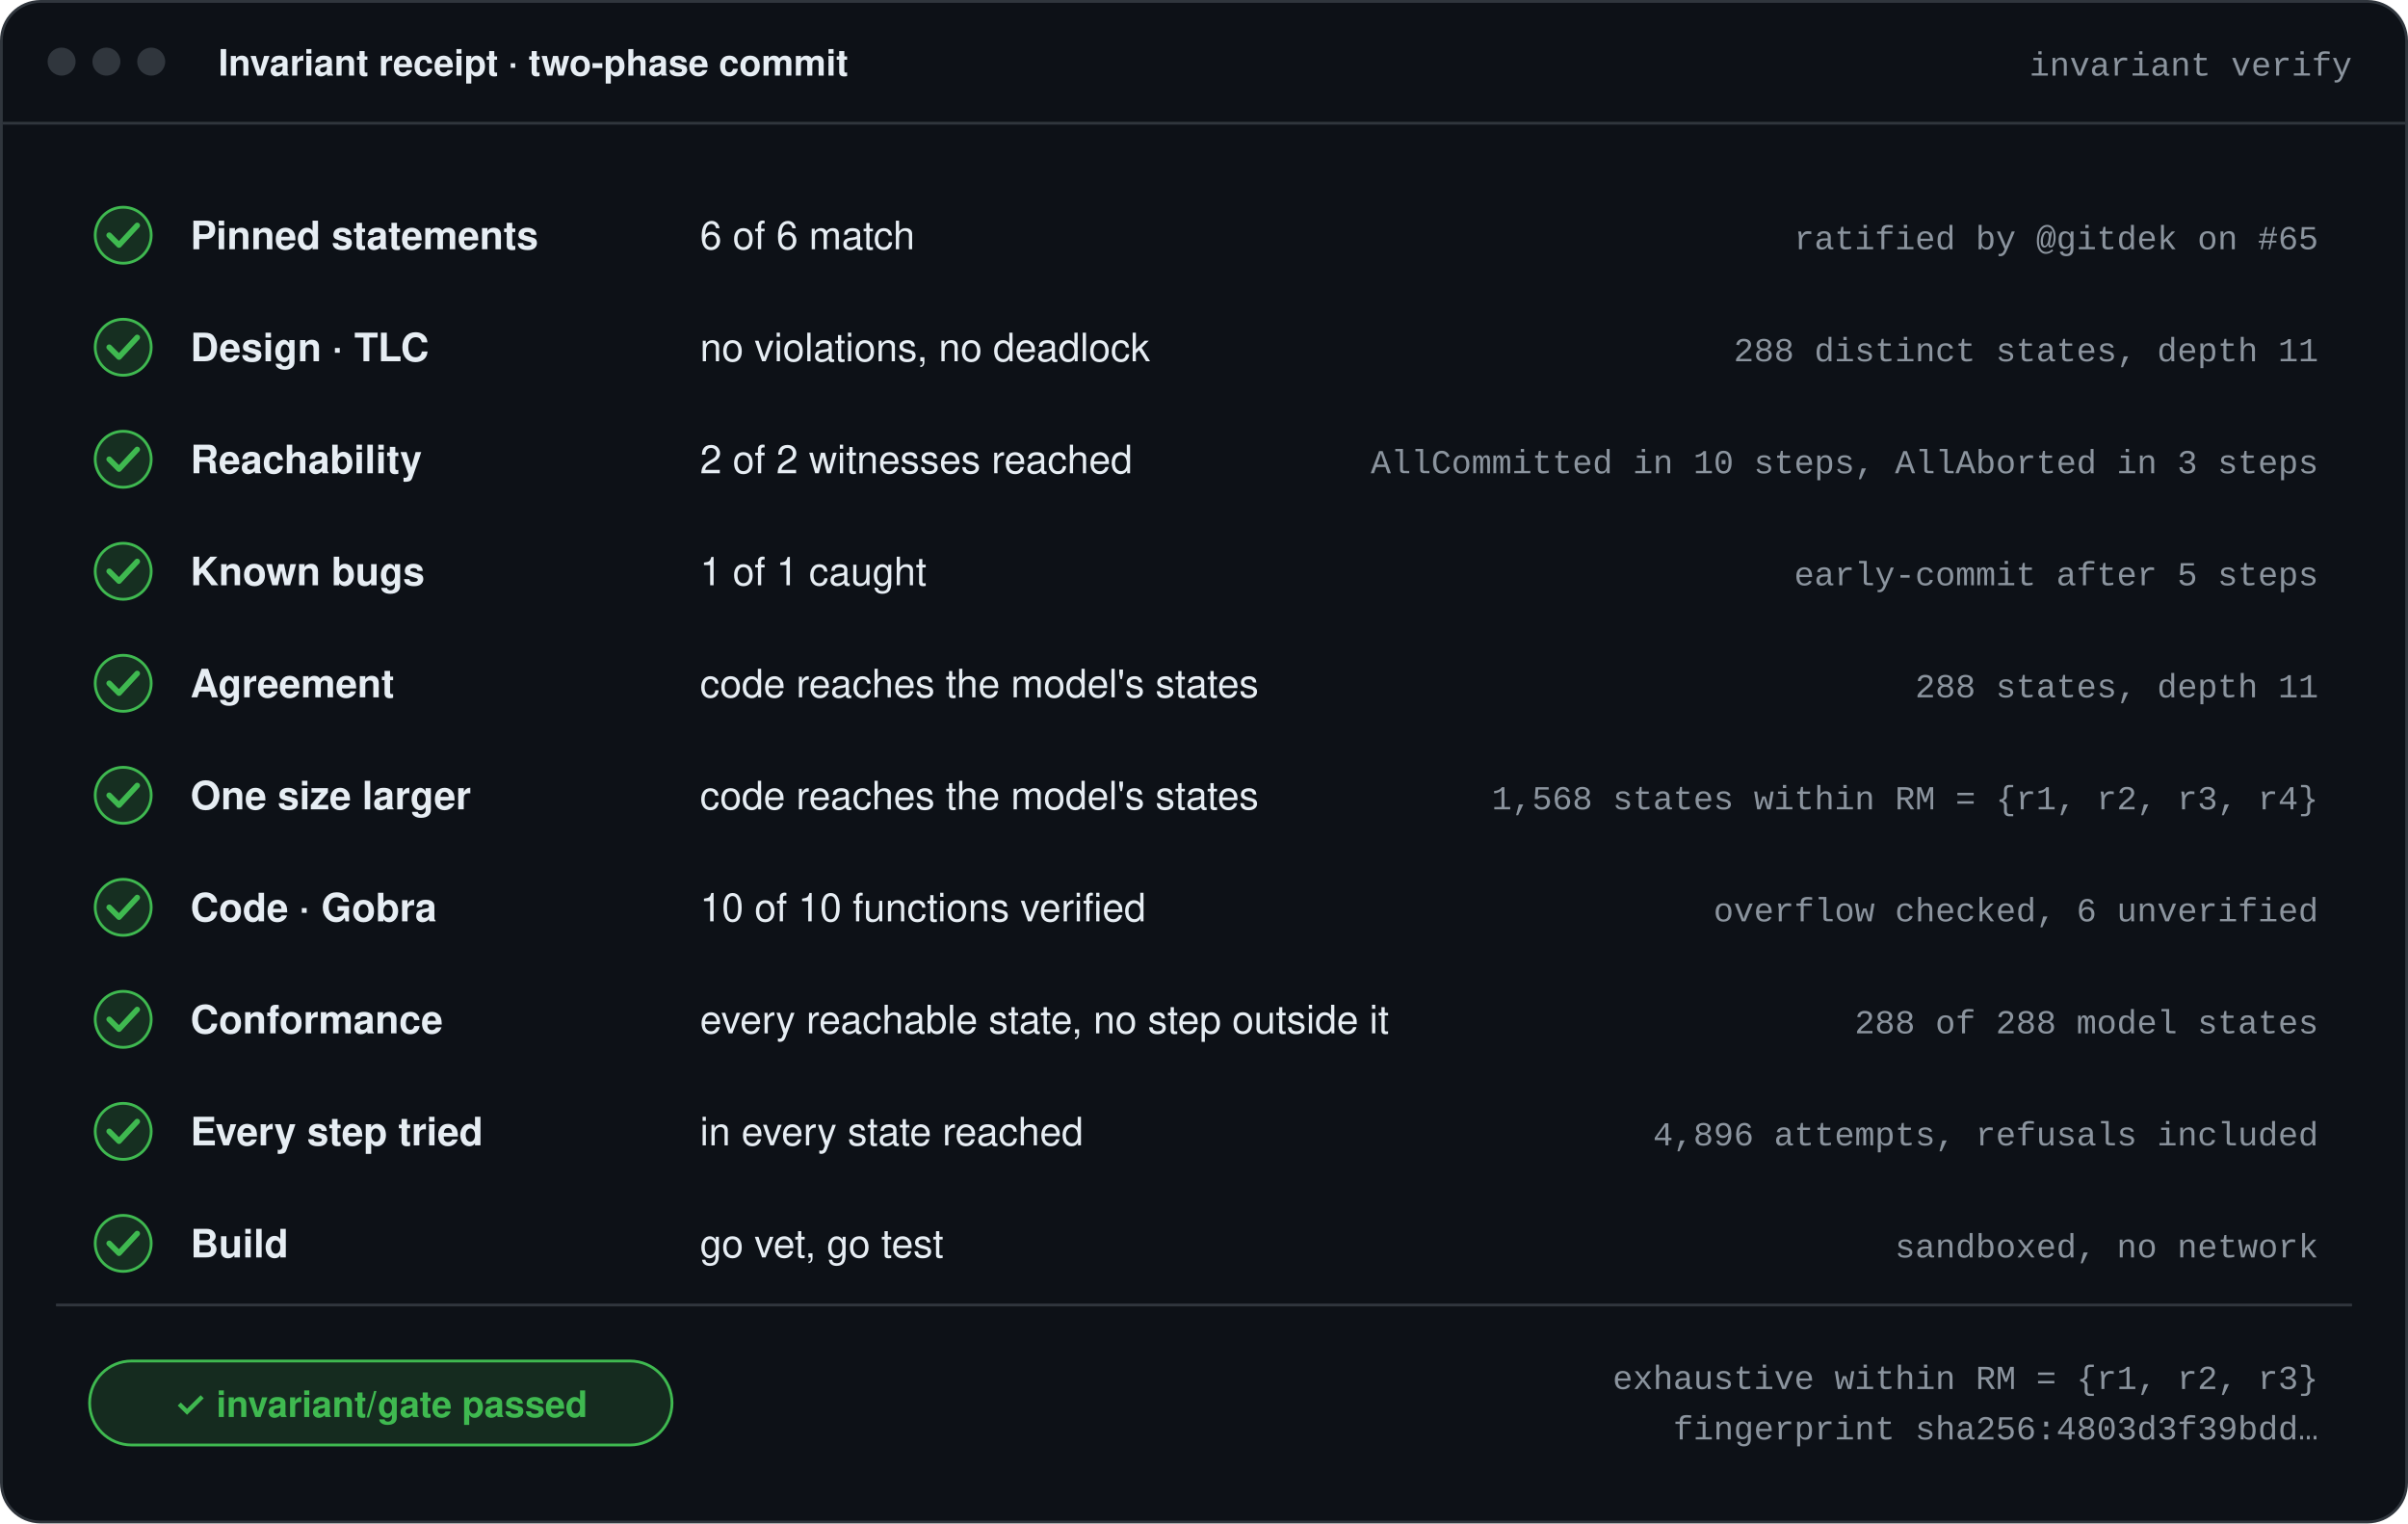
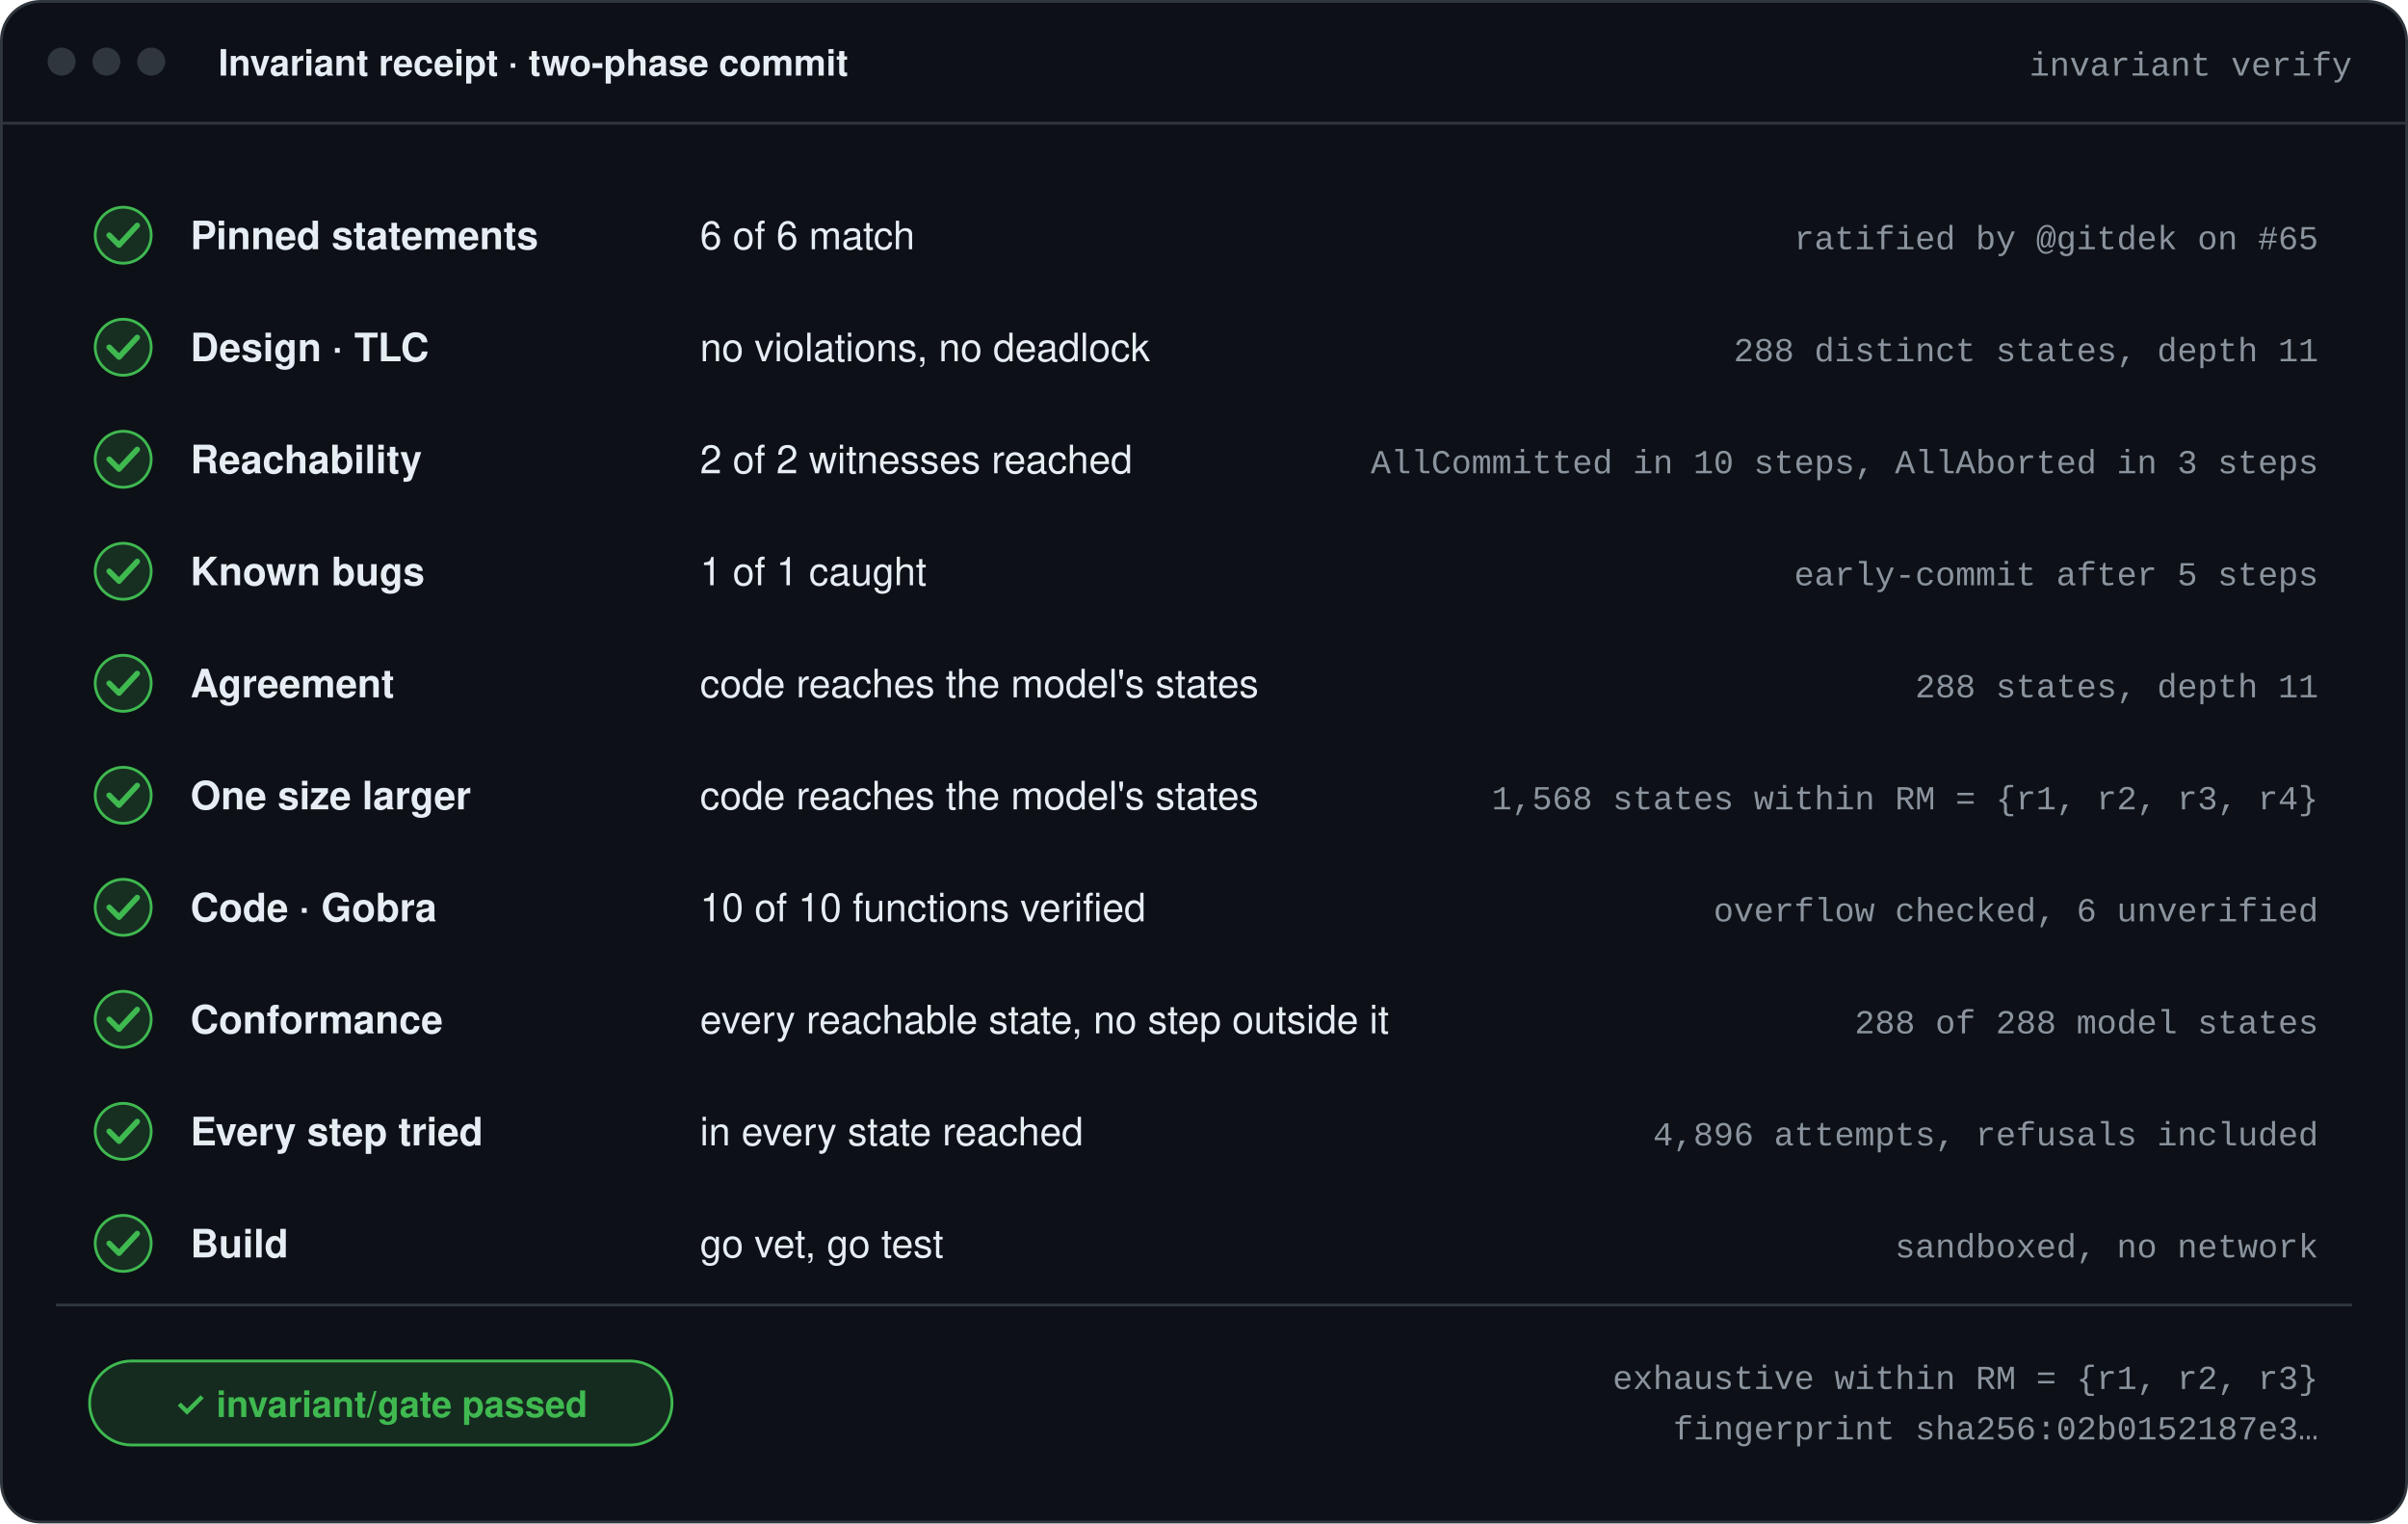
<svg xmlns="http://www.w3.org/2000/svg" viewBox="0 0 860 544" width="860" height="544" role="img" aria-label="Invariant receipt for two-phase commit: every check passed. Pinned statements: 6 of 6 match. Design · TLC: no violations, no deadlock. Reachability: 2 of 2 witnesses reached. Known bugs: 1 of 1 caught. Agreement: code reaches the model's states. One size larger: code reaches the model's states. Code · Gobra: 10 of 10 functions verified. Conformance: every reachable state, no step outside it. Every step tried: in every state reached. Build: go vet, go test.">
  <rect x="0.5" y="0.5" width="859" height="543" rx="14" fill="#0D1117" stroke="#30363D" />
  <circle cx="22" cy="22" r="5" fill="#30363D" />
  <circle cx="38" cy="22" r="5" fill="#30363D" />
  <circle cx="54" cy="22" r="5" fill="#30363D" />
  <text x="78" y="27" font-family="-apple-system, BlinkMacSystemFont, 'Segoe UI', Helvetica, Arial, sans-serif" font-size="13" font-weight="600" fill="#E6EDF3">Invariant receipt · two-phase commit</text>
  <text x="840" y="27" text-anchor="end" font-family="ui-monospace, SFMono-Regular, Menlo, Consolas, 'Liberation Mono', monospace" font-size="12" fill="#8B949E">invariant verify</text>
  <path d="M1 44H859" stroke="#30363D" />
  <g font-family="-apple-system, BlinkMacSystemFont, 'Segoe UI', Helvetica, Arial, sans-serif">
    <g opacity="1">
      <animate attributeName="opacity" values="0;1;0" keyTimes="0;0.05;0.95" dur="12.0s" calcMode="discrete" repeatCount="indefinite" />
      <animateTransform attributeName="transform" type="translate" values="-10 0;-10 0;0 0;0 0" keyTimes="0;0.05;0.075;1" dur="12.0s" repeatCount="indefinite" />
      <circle cx="44" cy="84" r="10" fill="#3FB950" fill-opacity="0.18" stroke="#3FB950" />
      <path d="M39,84l3.5,3.5l6.5-7" fill="none" stroke="#3FB950" stroke-width="2" stroke-linecap="round" stroke-linejoin="round" stroke-dasharray="16" stroke-dashoffset="0">
        <animate attributeName="stroke-dashoffset" values="16;16;0;0" keyTimes="0;0.062;0.087;1" calcMode="linear" dur="12.0s" repeatCount="indefinite" />
      </path>
      <text x="68" y="89" font-size="14" font-weight="600" fill="#E6EDF3">Pinned statements</text>
      <text x="250" y="89" font-size="14" fill="#E6EDF3">6 of 6 match</text>
      <text x="828" y="89" text-anchor="end" font-family="ui-monospace, SFMono-Regular, Menlo, Consolas, 'Liberation Mono', monospace" font-size="12" fill="#8B949E">ratified by @gitdek on #65</text>
    </g>
    <g opacity="1">
      <animate attributeName="opacity" values="0;1;0" keyTimes="0;0.096;0.95" dur="12.0s" calcMode="discrete" repeatCount="indefinite" />
      <animateTransform attributeName="transform" type="translate" values="-10 0;-10 0;0 0;0 0" keyTimes="0;0.096;0.121;1" dur="12.0s" repeatCount="indefinite" />
      <circle cx="44" cy="124" r="10" fill="#3FB950" fill-opacity="0.18" stroke="#3FB950" />
      <path d="M39,124l3.5,3.5l6.5-7" fill="none" stroke="#3FB950" stroke-width="2" stroke-linecap="round" stroke-linejoin="round" stroke-dasharray="16" stroke-dashoffset="0">
        <animate attributeName="stroke-dashoffset" values="16;16;0;0" keyTimes="0;0.108;0.133;1" calcMode="linear" dur="12.0s" repeatCount="indefinite" />
      </path>
      <text x="68" y="129" font-size="14" font-weight="600" fill="#E6EDF3">Design · TLC</text>
      <text x="250" y="129" font-size="14" fill="#E6EDF3">no violations, no deadlock</text>
      <text x="828" y="129" text-anchor="end" font-family="ui-monospace, SFMono-Regular, Menlo, Consolas, 'Liberation Mono', monospace" font-size="12" fill="#8B949E">288 distinct states, depth 11</text>
    </g>
    <g opacity="1">
      <animate attributeName="opacity" values="0;1;0" keyTimes="0;0.142;0.95" dur="12.0s" calcMode="discrete" repeatCount="indefinite" />
      <animateTransform attributeName="transform" type="translate" values="-10 0;-10 0;0 0;0 0" keyTimes="0;0.142;0.167;1" dur="12.0s" repeatCount="indefinite" />
      <circle cx="44" cy="164" r="10" fill="#3FB950" fill-opacity="0.18" stroke="#3FB950" />
      <path d="M39,164l3.5,3.5l6.5-7" fill="none" stroke="#3FB950" stroke-width="2" stroke-linecap="round" stroke-linejoin="round" stroke-dasharray="16" stroke-dashoffset="0">
        <animate attributeName="stroke-dashoffset" values="16;16;0;0" keyTimes="0;0.154;0.179;1" calcMode="linear" dur="12.0s" repeatCount="indefinite" />
      </path>
      <text x="68" y="169" font-size="14" font-weight="600" fill="#E6EDF3">Reachability</text>
      <text x="250" y="169" font-size="14" fill="#E6EDF3">2 of 2 witnesses reached</text>
      <text x="828" y="169" text-anchor="end" font-family="ui-monospace, SFMono-Regular, Menlo, Consolas, 'Liberation Mono', monospace" font-size="12" fill="#8B949E">AllCommitted in 10 steps, AllAborted in 3 steps</text>
    </g>
    <g opacity="1">
      <animate attributeName="opacity" values="0;1;0" keyTimes="0;0.188;0.95" dur="12.0s" calcMode="discrete" repeatCount="indefinite" />
      <animateTransform attributeName="transform" type="translate" values="-10 0;-10 0;0 0;0 0" keyTimes="0;0.188;0.212;1" dur="12.0s" repeatCount="indefinite" />
      <circle cx="44" cy="204" r="10" fill="#3FB950" fill-opacity="0.18" stroke="#3FB950" />
      <path d="M39,204l3.5,3.5l6.5-7" fill="none" stroke="#3FB950" stroke-width="2" stroke-linecap="round" stroke-linejoin="round" stroke-dasharray="16" stroke-dashoffset="0">
        <animate attributeName="stroke-dashoffset" values="16;16;0;0" keyTimes="0;0.2;0.225;1" calcMode="linear" dur="12.0s" repeatCount="indefinite" />
      </path>
      <text x="68" y="209" font-size="14" font-weight="600" fill="#E6EDF3">Known bugs</text>
      <text x="250" y="209" font-size="14" fill="#E6EDF3">1 of 1 caught</text>
      <text x="828" y="209" text-anchor="end" font-family="ui-monospace, SFMono-Regular, Menlo, Consolas, 'Liberation Mono', monospace" font-size="12" fill="#8B949E">early-commit after 5 steps</text>
    </g>
    <g opacity="1">
      <animate attributeName="opacity" values="0;1;0" keyTimes="0;0.233;0.95" dur="12.0s" calcMode="discrete" repeatCount="indefinite" />
      <animateTransform attributeName="transform" type="translate" values="-10 0;-10 0;0 0;0 0" keyTimes="0;0.233;0.258;1" dur="12.0s" repeatCount="indefinite" />
      <circle cx="44" cy="244" r="10" fill="#3FB950" fill-opacity="0.18" stroke="#3FB950" />
      <path d="M39,244l3.5,3.5l6.5-7" fill="none" stroke="#3FB950" stroke-width="2" stroke-linecap="round" stroke-linejoin="round" stroke-dasharray="16" stroke-dashoffset="0">
        <animate attributeName="stroke-dashoffset" values="16;16;0;0" keyTimes="0;0.246;0.271;1" calcMode="linear" dur="12.0s" repeatCount="indefinite" />
      </path>
      <text x="68" y="249" font-size="14" font-weight="600" fill="#E6EDF3">Agreement</text>
      <text x="250" y="249" font-size="14" fill="#E6EDF3">code reaches the model's states</text>
      <text x="828" y="249" text-anchor="end" font-family="ui-monospace, SFMono-Regular, Menlo, Consolas, 'Liberation Mono', monospace" font-size="12" fill="#8B949E">288 states, depth 11</text>
    </g>
    <g opacity="1">
      <animate attributeName="opacity" values="0;1;0" keyTimes="0;0.279;0.95" dur="12.0s" calcMode="discrete" repeatCount="indefinite" />
      <animateTransform attributeName="transform" type="translate" values="-10 0;-10 0;0 0;0 0" keyTimes="0;0.279;0.304;1" dur="12.0s" repeatCount="indefinite" />
      <circle cx="44" cy="284" r="10" fill="#3FB950" fill-opacity="0.18" stroke="#3FB950" />
      <path d="M39,284l3.5,3.5l6.5-7" fill="none" stroke="#3FB950" stroke-width="2" stroke-linecap="round" stroke-linejoin="round" stroke-dasharray="16" stroke-dashoffset="0">
        <animate attributeName="stroke-dashoffset" values="16;16;0;0" keyTimes="0;0.292;0.317;1" calcMode="linear" dur="12.0s" repeatCount="indefinite" />
      </path>
      <text x="68" y="289" font-size="14" font-weight="600" fill="#E6EDF3">One size larger</text>
      <text x="250" y="289" font-size="14" fill="#E6EDF3">code reaches the model's states</text>
      <text x="828" y="289" text-anchor="end" font-family="ui-monospace, SFMono-Regular, Menlo, Consolas, 'Liberation Mono', monospace" font-size="12" fill="#8B949E">1,568 states within RM = {r1, r2, r3, r4}</text>
    </g>
    <g opacity="1">
      <animate attributeName="opacity" values="0;1;0" keyTimes="0;0.325;0.95" dur="12.0s" calcMode="discrete" repeatCount="indefinite" />
      <animateTransform attributeName="transform" type="translate" values="-10 0;-10 0;0 0;0 0" keyTimes="0;0.325;0.35;1" dur="12.0s" repeatCount="indefinite" />
      <circle cx="44" cy="324" r="10" fill="#3FB950" fill-opacity="0.18" stroke="#3FB950" />
      <path d="M39,324l3.5,3.5l6.5-7" fill="none" stroke="#3FB950" stroke-width="2" stroke-linecap="round" stroke-linejoin="round" stroke-dasharray="16" stroke-dashoffset="0">
        <animate attributeName="stroke-dashoffset" values="16;16;0;0" keyTimes="0;0.338;0.362;1" calcMode="linear" dur="12.0s" repeatCount="indefinite" />
      </path>
      <text x="68" y="329" font-size="14" font-weight="600" fill="#E6EDF3">Code · Gobra</text>
      <text x="250" y="329" font-size="14" fill="#E6EDF3">10 of 10 functions verified</text>
      <text x="828" y="329" text-anchor="end" font-family="ui-monospace, SFMono-Regular, Menlo, Consolas, 'Liberation Mono', monospace" font-size="12" fill="#8B949E">overflow checked, 6 unverified</text>
    </g>
    <g opacity="1">
      <animate attributeName="opacity" values="0;1;0" keyTimes="0;0.371;0.95" dur="12.0s" calcMode="discrete" repeatCount="indefinite" />
      <animateTransform attributeName="transform" type="translate" values="-10 0;-10 0;0 0;0 0" keyTimes="0;0.371;0.396;1" dur="12.0s" repeatCount="indefinite" />
      <circle cx="44" cy="364" r="10" fill="#3FB950" fill-opacity="0.18" stroke="#3FB950" />
      <path d="M39,364l3.5,3.5l6.5-7" fill="none" stroke="#3FB950" stroke-width="2" stroke-linecap="round" stroke-linejoin="round" stroke-dasharray="16" stroke-dashoffset="0">
        <animate attributeName="stroke-dashoffset" values="16;16;0;0" keyTimes="0;0.383;0.408;1" calcMode="linear" dur="12.0s" repeatCount="indefinite" />
      </path>
      <text x="68" y="369" font-size="14" font-weight="600" fill="#E6EDF3">Conformance</text>
      <text x="250" y="369" font-size="14" fill="#E6EDF3">every reachable state, no step outside it</text>
      <text x="828" y="369" text-anchor="end" font-family="ui-monospace, SFMono-Regular, Menlo, Consolas, 'Liberation Mono', monospace" font-size="12" fill="#8B949E">288 of 288 model states</text>
    </g>
    <g opacity="1">
      <animate attributeName="opacity" values="0;1;0" keyTimes="0;0.417;0.95" dur="12.0s" calcMode="discrete" repeatCount="indefinite" />
      <animateTransform attributeName="transform" type="translate" values="-10 0;-10 0;0 0;0 0" keyTimes="0;0.417;0.442;1" dur="12.0s" repeatCount="indefinite" />
      <circle cx="44" cy="404" r="10" fill="#3FB950" fill-opacity="0.18" stroke="#3FB950" />
      <path d="M39,404l3.5,3.5l6.5-7" fill="none" stroke="#3FB950" stroke-width="2" stroke-linecap="round" stroke-linejoin="round" stroke-dasharray="16" stroke-dashoffset="0">
        <animate attributeName="stroke-dashoffset" values="16;16;0;0" keyTimes="0;0.429;0.454;1" calcMode="linear" dur="12.0s" repeatCount="indefinite" />
      </path>
      <text x="68" y="409" font-size="14" font-weight="600" fill="#E6EDF3">Every step tried</text>
      <text x="250" y="409" font-size="14" fill="#E6EDF3">in every state reached</text>
      <text x="828" y="409" text-anchor="end" font-family="ui-monospace, SFMono-Regular, Menlo, Consolas, 'Liberation Mono', monospace" font-size="12" fill="#8B949E">4,896 attempts, refusals included</text>
    </g>
    <g opacity="1">
      <animate attributeName="opacity" values="0;1;0" keyTimes="0;0.463;0.95" dur="12.0s" calcMode="discrete" repeatCount="indefinite" />
      <animateTransform attributeName="transform" type="translate" values="-10 0;-10 0;0 0;0 0" keyTimes="0;0.463;0.487;1" dur="12.0s" repeatCount="indefinite" />
      <circle cx="44" cy="444" r="10" fill="#3FB950" fill-opacity="0.18" stroke="#3FB950" />
      <path d="M39,444l3.5,3.5l6.5-7" fill="none" stroke="#3FB950" stroke-width="2" stroke-linecap="round" stroke-linejoin="round" stroke-dasharray="16" stroke-dashoffset="0">
        <animate attributeName="stroke-dashoffset" values="16;16;0;0" keyTimes="0;0.475;0.5;1" calcMode="linear" dur="12.0s" repeatCount="indefinite" />
      </path>
      <text x="68" y="449" font-size="14" font-weight="600" fill="#E6EDF3">Build</text>
      <text x="250" y="449" font-size="14" fill="#E6EDF3">go vet, go test</text>
      <text x="828" y="449" text-anchor="end" font-family="ui-monospace, SFMono-Regular, Menlo, Consolas, 'Liberation Mono', monospace" font-size="12" fill="#8B949E">sandboxed, no network</text>
    </g>
    <path d="M20 466H840" stroke="#30363D" />
    <g opacity="1">
      <animate attributeName="opacity" values="0;1;0" keyTimes="0;0.542;0.95" dur="12.0s" calcMode="discrete" repeatCount="indefinite" />
      <rect x="32" y="486" width="208" height="30" rx="15" fill="#3FB950" fill-opacity="0.16" stroke="#3FB950" />
      <text x="136" y="506" text-anchor="middle" font-size="13" font-weight="600" fill="#3FB950">✓ invariant/gate passed</text>
      <text x="828" y="496" text-anchor="end" font-family="ui-monospace, SFMono-Regular, Menlo, Consolas, 'Liberation Mono', monospace" font-size="12" fill="#8B949E">exhaustive within RM = {r1, r2, r3}</text>
-       <text x="828" y="514" text-anchor="end" font-family="ui-monospace, SFMono-Regular, Menlo, Consolas, 'Liberation Mono', monospace" font-size="12" fill="#8B949E">fingerprint sha256:4803d3f39bdd…</text>
+       <text x="828" y="514" text-anchor="end" font-family="ui-monospace, SFMono-Regular, Menlo, Consolas, 'Liberation Mono', monospace" font-size="12" fill="#8B949E">fingerprint sha256:02b0152187e3…</text>
    </g>
  </g>
</svg>
